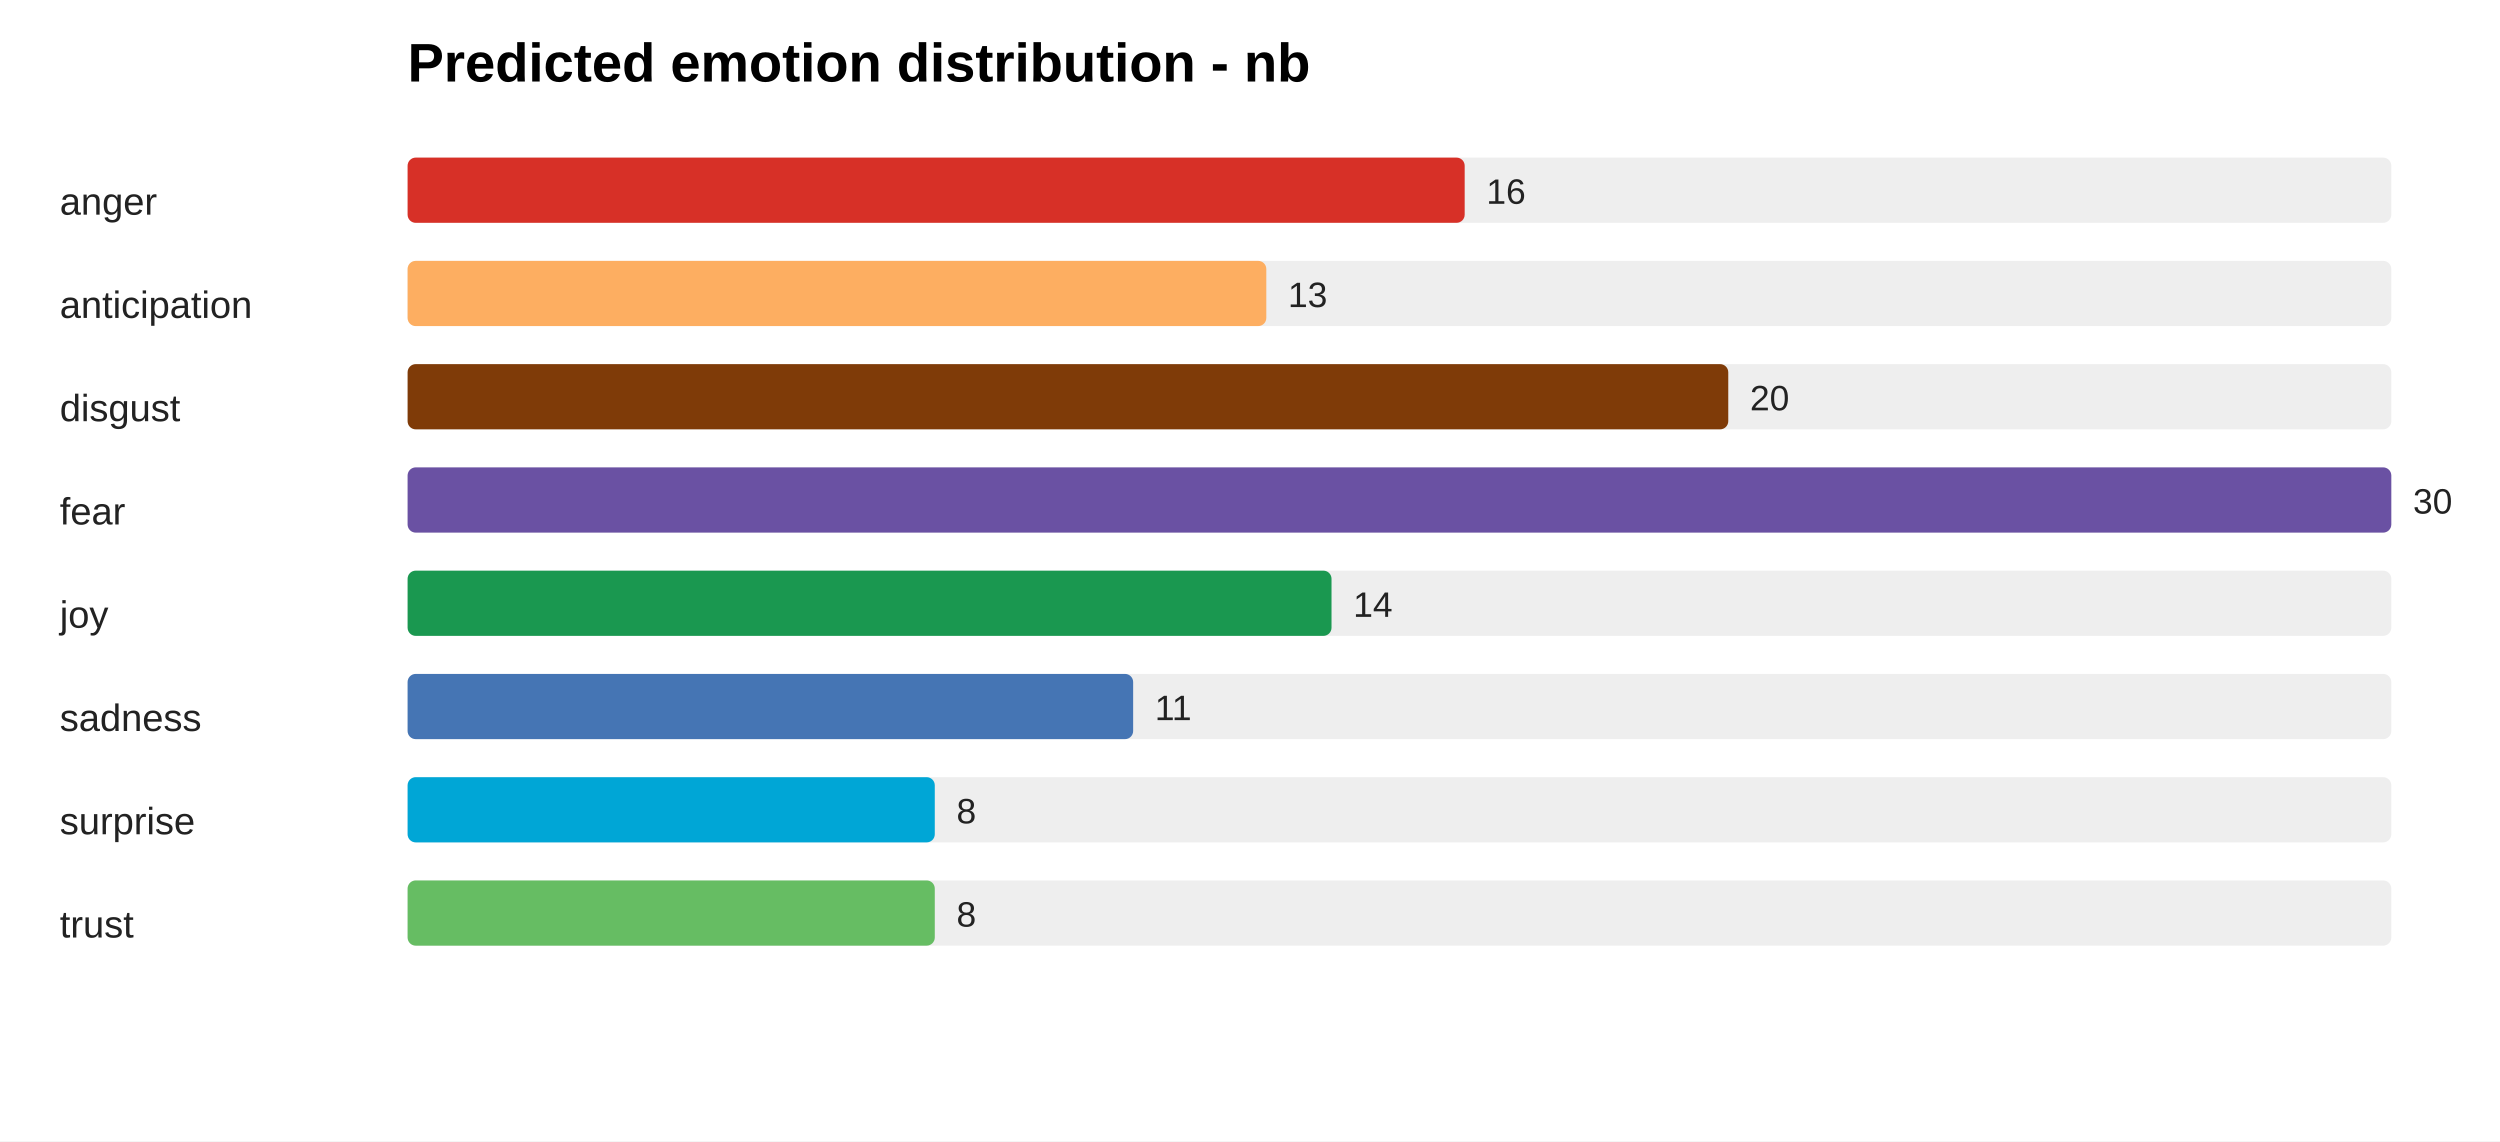
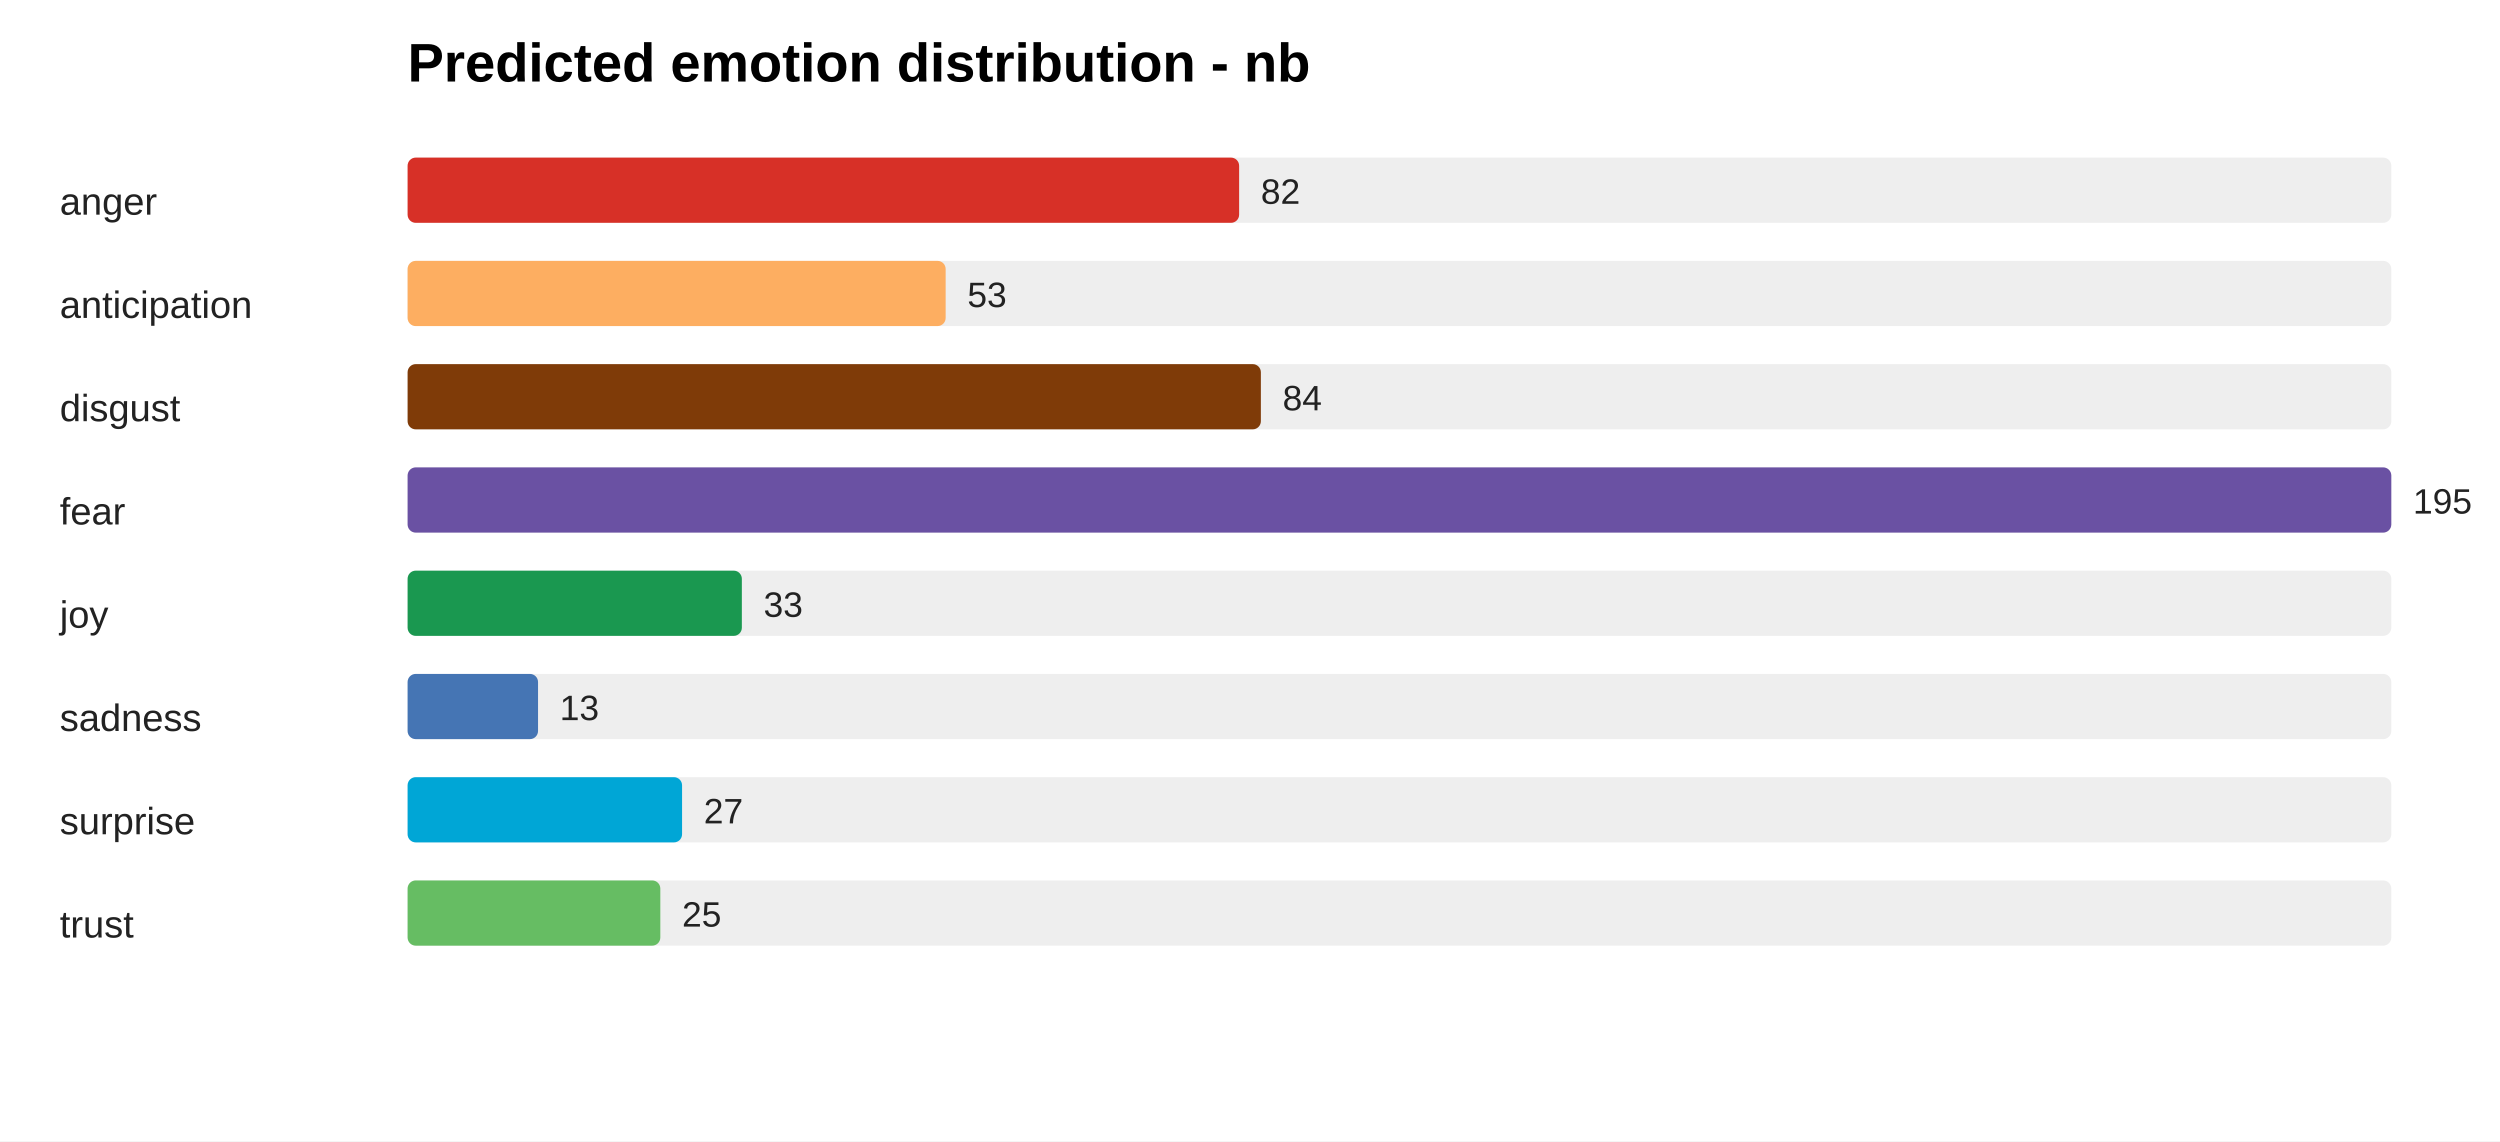
<svg xmlns="http://www.w3.org/2000/svg" width="920" height="420" viewBox="0 0 920 420">
  <rect width="100%" height="100%" fill="#ffffff" />
  <text x="150" y="30" font-family="Arial, sans-serif" font-size="20" font-weight="700">Predicted emotion distribution - nb</text>
  <text x="22" y="79" font-family="Arial, sans-serif" font-size="14" fill="#222">anger</text>
  <rect x="150" y="58" width="730" height="24" rx="3" fill="#eeeeee" />
-   <rect x="150" y="58" width="389" height="24" rx="3" fill="#d73027" />
-   <text x="547" y="75" font-family="Arial, sans-serif" font-size="13" fill="#222">16</text>
+   <rect x="150" y="58" width="306" height="24" rx="3" fill="#d73027" />
+   <text x="464" y="75" font-family="Arial, sans-serif" font-size="13" fill="#222">82</text>
  <text x="22" y="117" font-family="Arial, sans-serif" font-size="14" fill="#222">anticipation</text>
  <rect x="150" y="96" width="730" height="24" rx="3" fill="#eeeeee" />
-   <rect x="150" y="96" width="316" height="24" rx="3" fill="#fdae61" />
-   <text x="474" y="113" font-family="Arial, sans-serif" font-size="13" fill="#222">13</text>
+   <rect x="150" y="96" width="198" height="24" rx="3" fill="#fdae61" />
+   <text x="356" y="113" font-family="Arial, sans-serif" font-size="13" fill="#222">53</text>
  <text x="22" y="155" font-family="Arial, sans-serif" font-size="14" fill="#222">disgust</text>
  <rect x="150" y="134" width="730" height="24" rx="3" fill="#eeeeee" />
-   <rect x="150" y="134" width="486" height="24" rx="3" fill="#7f3b08" />
-   <text x="644" y="151" font-family="Arial, sans-serif" font-size="13" fill="#222">20</text>
+   <rect x="150" y="134" width="314" height="24" rx="3" fill="#7f3b08" />
+   <text x="472" y="151" font-family="Arial, sans-serif" font-size="13" fill="#222">84</text>
  <text x="22" y="193" font-family="Arial, sans-serif" font-size="14" fill="#222">fear</text>
  <rect x="150" y="172" width="730" height="24" rx="3" fill="#eeeeee" />
  <rect x="150" y="172" width="730" height="24" rx="3" fill="#6a51a3" />
-   <text x="888" y="189" font-family="Arial, sans-serif" font-size="13" fill="#222">30</text>
+   <text x="888" y="189" font-family="Arial, sans-serif" font-size="13" fill="#222">195</text>
  <text x="22" y="231" font-family="Arial, sans-serif" font-size="14" fill="#222">joy</text>
  <rect x="150" y="210" width="730" height="24" rx="3" fill="#eeeeee" />
-   <rect x="150" y="210" width="340" height="24" rx="3" fill="#1a9850" />
-   <text x="498" y="227" font-family="Arial, sans-serif" font-size="13" fill="#222">14</text>
+   <rect x="150" y="210" width="123" height="24" rx="3" fill="#1a9850" />
+   <text x="281" y="227" font-family="Arial, sans-serif" font-size="13" fill="#222">33</text>
  <text x="22" y="269" font-family="Arial, sans-serif" font-size="14" fill="#222">sadness</text>
  <rect x="150" y="248" width="730" height="24" rx="3" fill="#eeeeee" />
-   <rect x="150" y="248" width="267" height="24" rx="3" fill="#4575b4" />
-   <text x="425" y="265" font-family="Arial, sans-serif" font-size="13" fill="#222">11</text>
+   <rect x="150" y="248" width="48" height="24" rx="3" fill="#4575b4" />
+   <text x="206" y="265" font-family="Arial, sans-serif" font-size="13" fill="#222">13</text>
  <text x="22" y="307" font-family="Arial, sans-serif" font-size="14" fill="#222">surprise</text>
  <rect x="150" y="286" width="730" height="24" rx="3" fill="#eeeeee" />
-   <rect x="150" y="286" width="194" height="24" rx="3" fill="#00a6d6" />
-   <text x="352" y="303" font-family="Arial, sans-serif" font-size="13" fill="#222">8</text>
+   <rect x="150" y="286" width="101" height="24" rx="3" fill="#00a6d6" />
+   <text x="259" y="303" font-family="Arial, sans-serif" font-size="13" fill="#222">27</text>
  <text x="22" y="345" font-family="Arial, sans-serif" font-size="14" fill="#222">trust</text>
  <rect x="150" y="324" width="730" height="24" rx="3" fill="#eeeeee" />
-   <rect x="150" y="324" width="194" height="24" rx="3" fill="#66bd63" />
-   <text x="352" y="341" font-family="Arial, sans-serif" font-size="13" fill="#222">8</text>
+   <rect x="150" y="324" width="93" height="24" rx="3" fill="#66bd63" />
+   <text x="251" y="341" font-family="Arial, sans-serif" font-size="13" fill="#222">25</text>
</svg>
